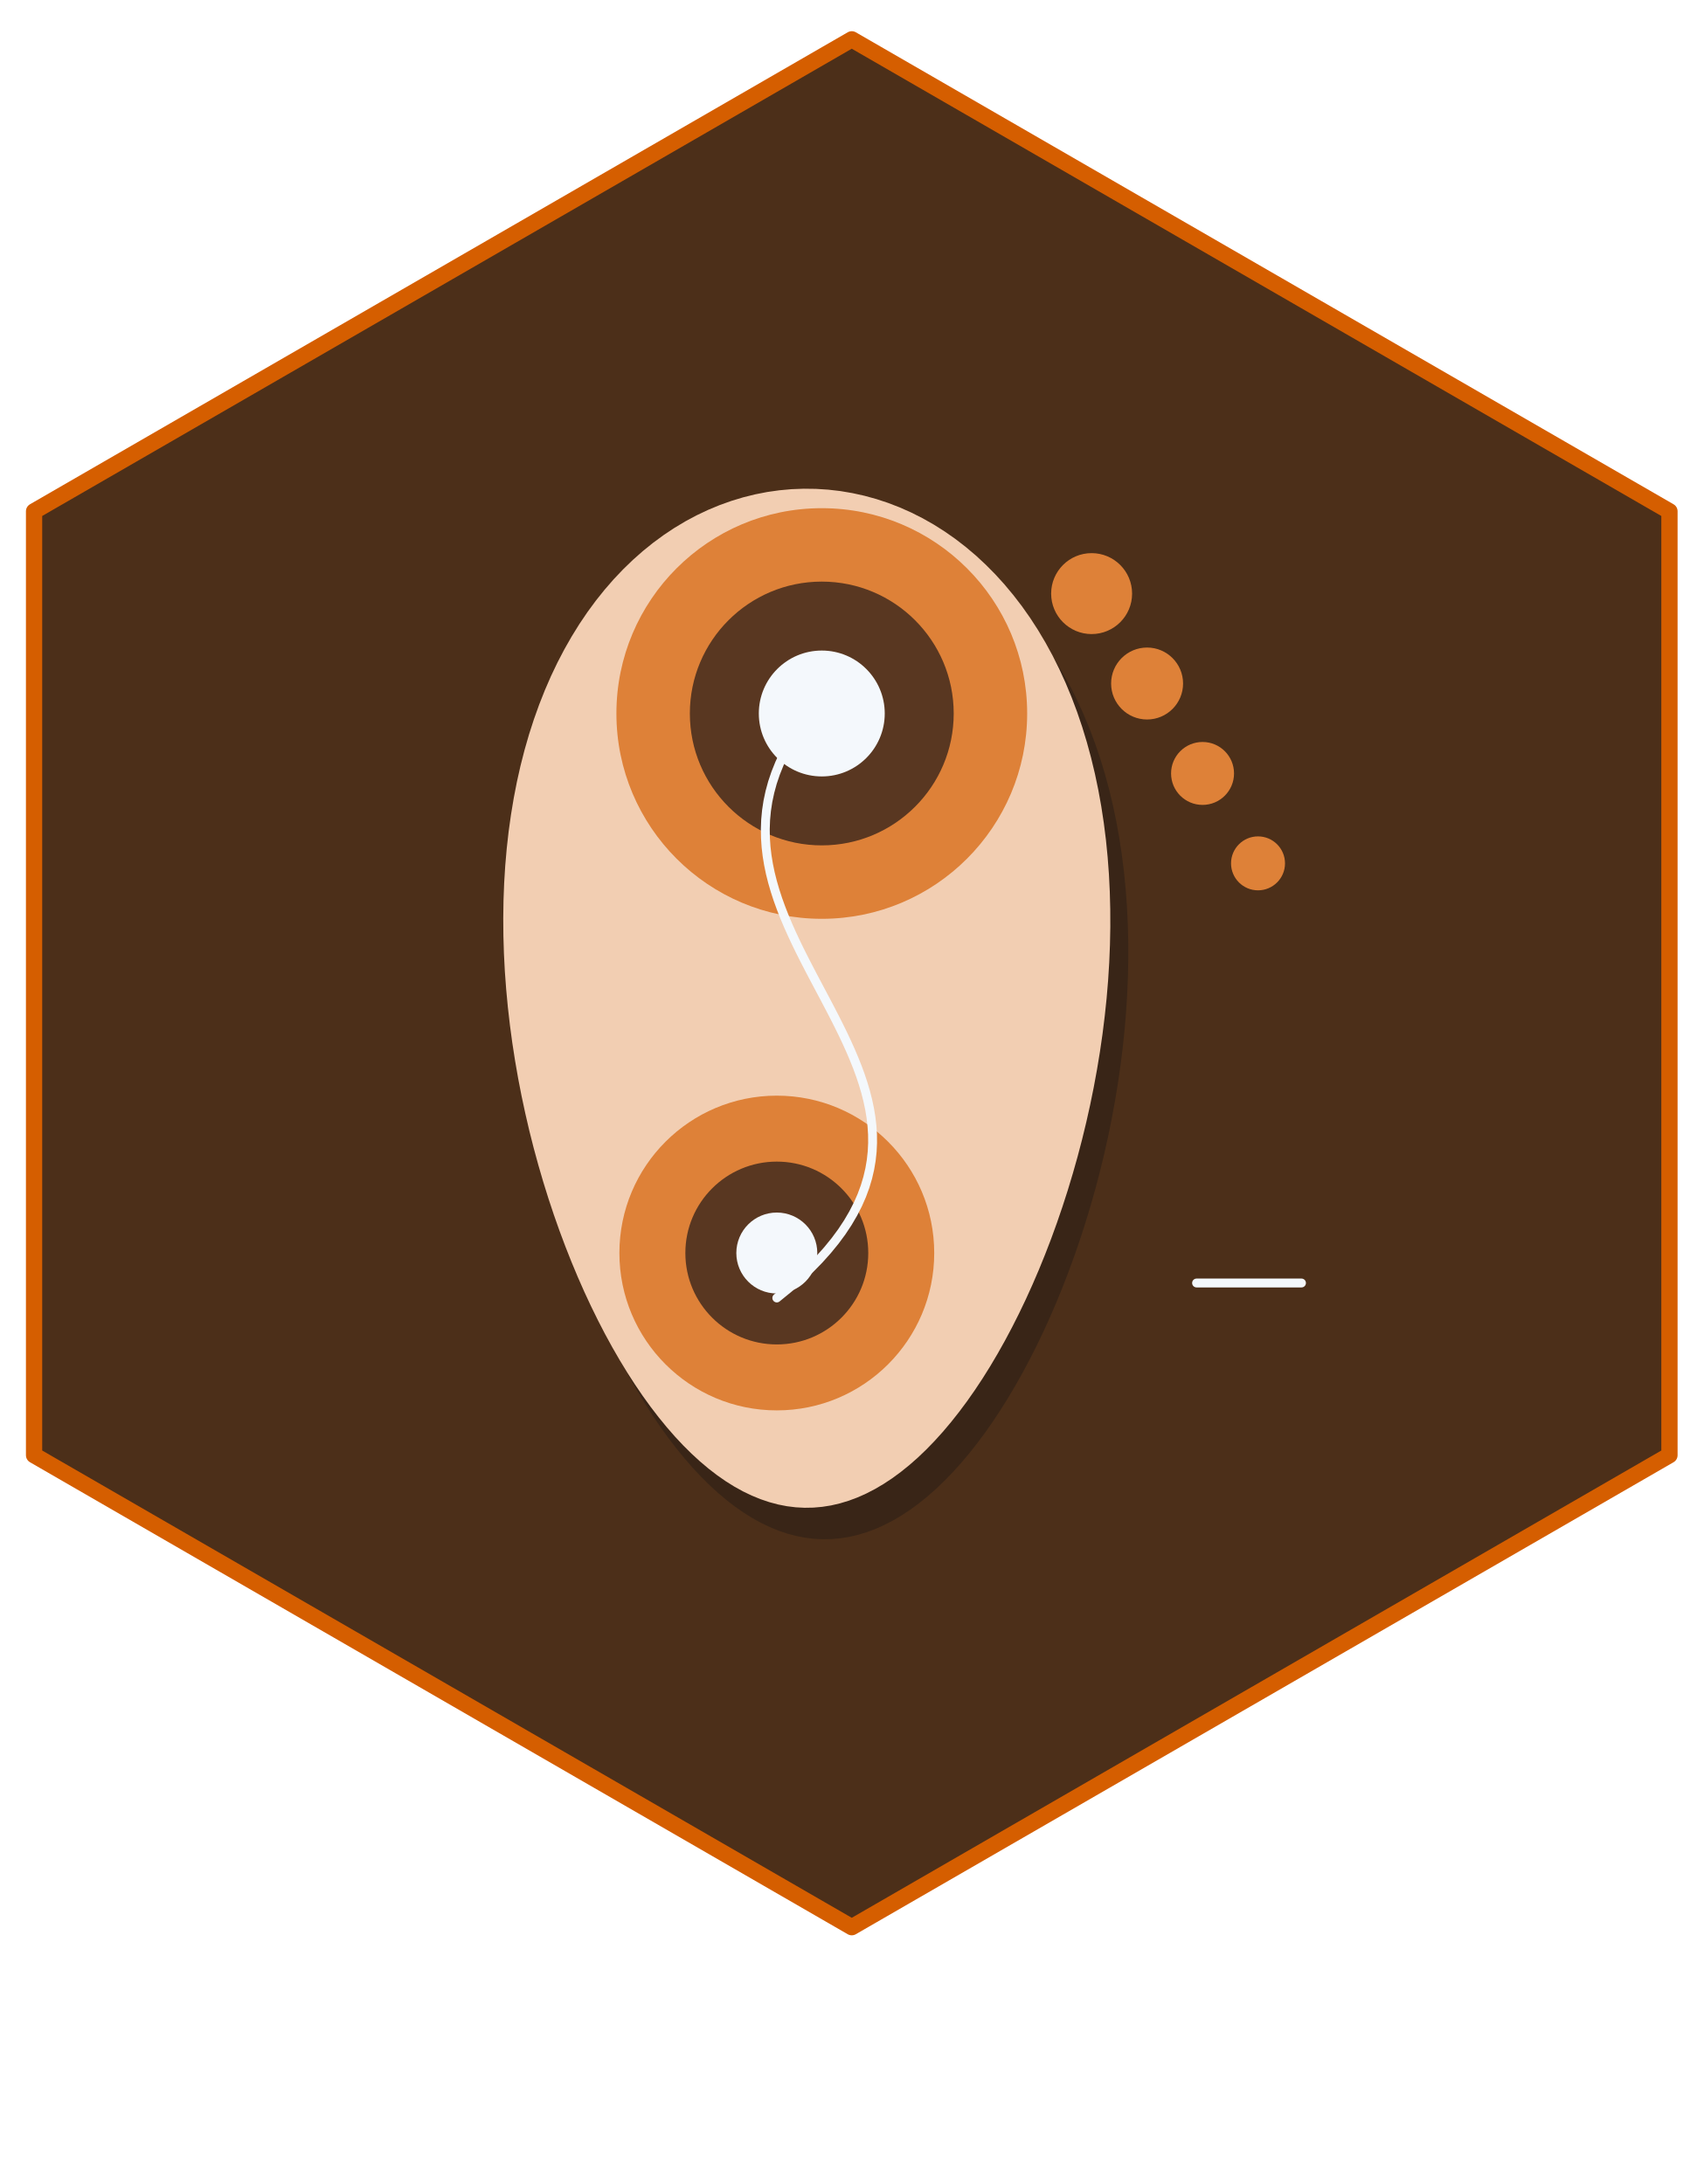
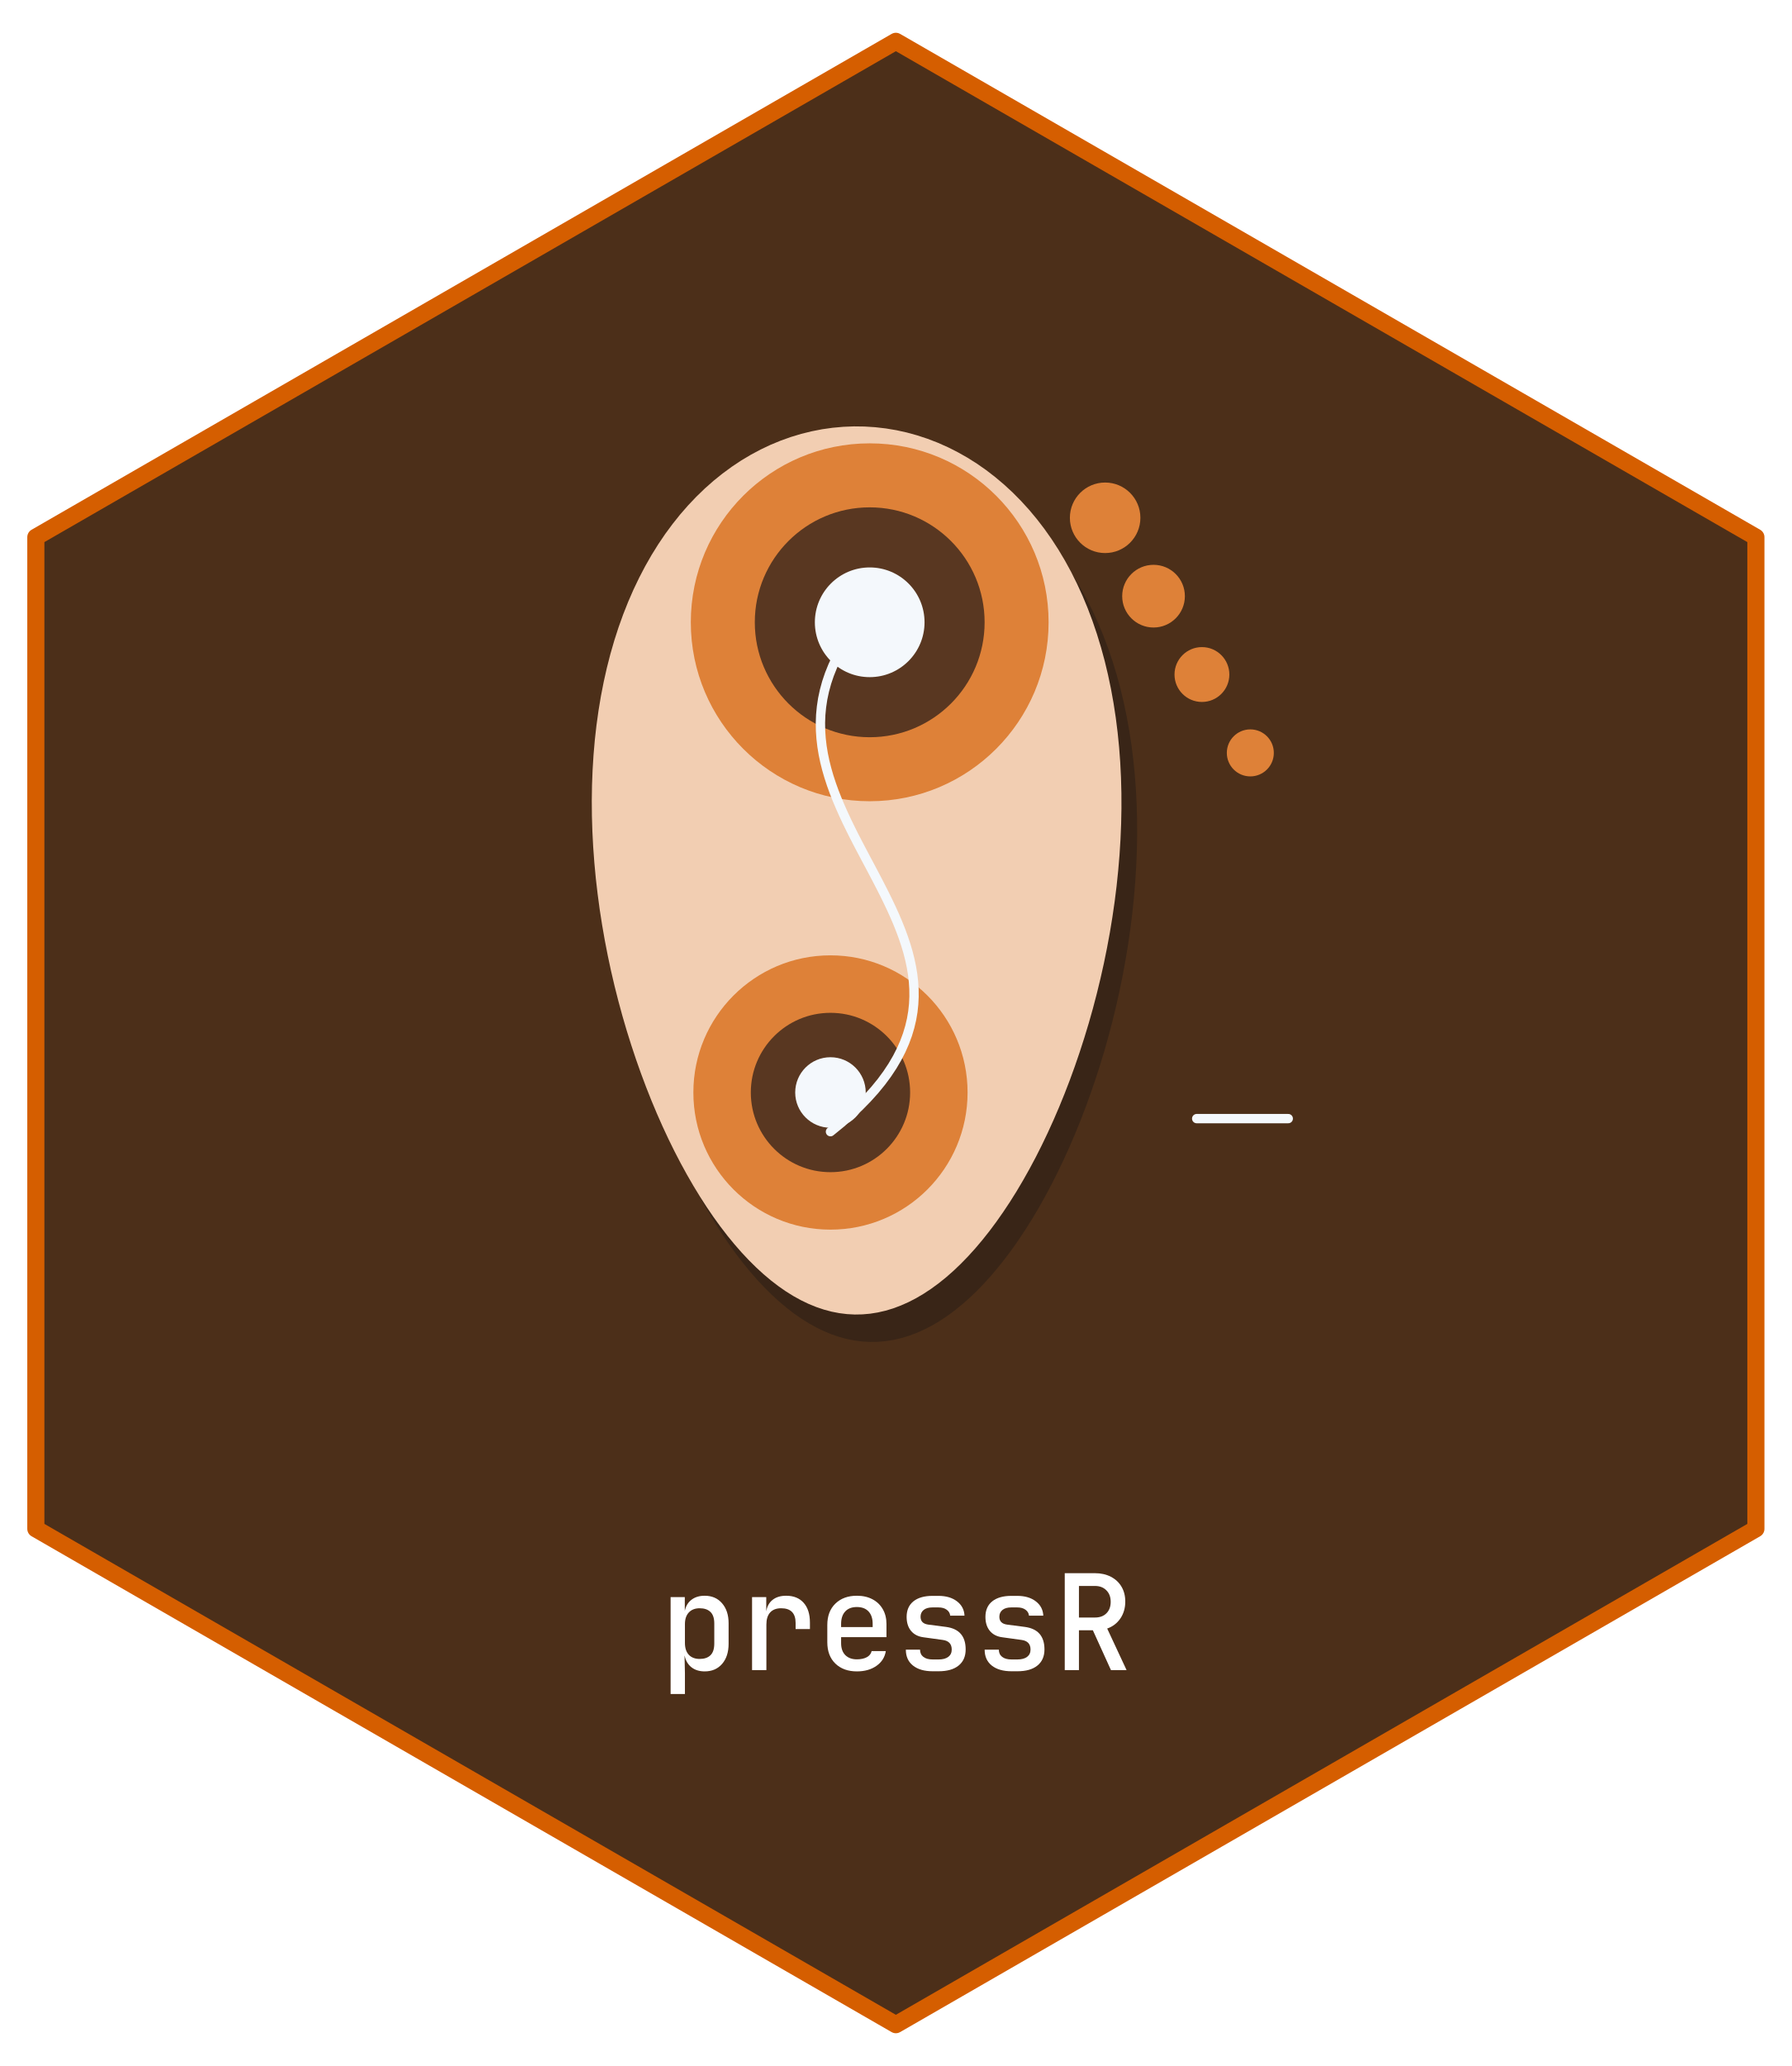
- <svg xmlns="http://www.w3.org/2000/svg" xmlns:xlink="http://www.w3.org/1999/xlink" width="432pt" height="554pt" viewBox="0 0 432 554">
+ <svg xmlns="http://www.w3.org/2000/svg" xmlns:xlink="http://www.w3.org/1999/xlink" width="432pt" height="498pt" viewBox="0 0 432 498">
  <defs>
    <g>
      <g id="glyph-0-0">
-         <path d="M 2.859 6.125 L 2.859 -18.703 L 6.5 -18.703 L 6.5 -15.156 C 6.75 -16.383 7.316 -17.336 8.203 -18.016 C 9.098 -18.703 10.227 -19.047 11.594 -19.047 C 13.445 -19.047 14.93 -18.406 16.047 -17.125 C 17.16 -15.844 17.719 -14.133 17.719 -12 L 17.719 -6.734 C 17.719 -4.578 17.16 -2.859 16.047 -1.578 C 14.93 -0.297 13.445 0.344 11.594 0.344 C 10.227 0.344 9.094 -0.008 8.188 -0.719 C 7.281 -1.438 6.703 -2.422 6.453 -3.672 L 6.422 -3.672 L 6.531 0.781 L 6.531 6.125 Z M 10.297 -2.859 C 11.473 -2.859 12.391 -3.164 13.047 -3.781 C 13.711 -4.406 14.047 -5.41 14.047 -6.797 L 14.047 -11.938 C 14.047 -13.289 13.711 -14.281 13.047 -14.906 C 12.391 -15.531 11.473 -15.844 10.297 -15.844 C 9.117 -15.844 8.195 -15.484 7.531 -14.766 C 6.863 -14.055 6.531 -13.055 6.531 -11.766 L 6.531 -6.969 C 6.531 -5.656 6.863 -4.641 7.531 -3.922 C 8.195 -3.211 9.117 -2.859 10.297 -2.859 Z M 10.297 -2.859 " />
+         <path d="M 2.688 5.766 L 2.688 -17.594 L 6.109 -17.594 L 6.109 -14.266 C 6.348 -15.422 6.883 -16.316 7.719 -16.953 C 8.562 -17.598 9.625 -17.922 10.906 -17.922 C 12.656 -17.922 14.051 -17.316 15.094 -16.109 C 16.145 -14.898 16.672 -13.297 16.672 -11.297 L 16.672 -6.344 C 16.672 -4.312 16.145 -2.691 15.094 -1.484 C 14.051 -0.285 12.656 0.312 10.906 0.312 C 9.625 0.312 8.555 -0.02 7.703 -0.688 C 6.859 -1.363 6.316 -2.285 6.078 -3.453 L 6.047 -3.453 L 6.141 0.734 L 6.141 5.766 Z M 9.703 -2.688 C 10.805 -2.688 11.664 -2.977 12.281 -3.562 C 12.906 -4.156 13.219 -5.102 13.219 -6.406 L 13.219 -11.234 C 13.219 -12.516 12.906 -13.445 12.281 -14.031 C 11.664 -14.613 10.805 -14.906 9.703 -14.906 C 8.586 -14.906 7.711 -14.566 7.078 -13.891 C 6.453 -13.223 6.141 -12.285 6.141 -11.078 L 6.141 -6.562 C 6.141 -5.32 6.453 -4.363 7.078 -3.688 C 7.711 -3.02 8.586 -2.688 9.703 -2.688 Z M 9.703 -2.688 " />
      </g>
      <g id="glyph-0-1">
-         <path d="M 3.531 0 L 3.531 -18.703 L 7.172 -18.703 L 7.172 -15.031 C 7.359 -16.27 7.891 -17.25 8.766 -17.969 C 9.648 -18.688 10.82 -19.047 12.281 -19.047 C 14.195 -19.047 15.688 -18.441 16.75 -17.234 C 17.82 -16.035 18.359 -14.348 18.359 -12.172 L 18.359 -10.5 L 14.688 -10.5 L 14.688 -12.062 C 14.688 -14.582 13.453 -15.844 10.984 -15.844 C 9.754 -15.844 8.816 -15.484 8.172 -14.766 C 7.523 -14.055 7.203 -13.02 7.203 -11.656 L 7.203 0 Z M 3.531 0 " />
+         <path d="M 3.328 0 L 3.328 -17.594 L 6.75 -17.594 L 6.75 -14.141 C 6.926 -15.316 7.426 -16.238 8.25 -16.906 C 9.082 -17.582 10.18 -17.922 11.547 -17.922 C 13.359 -17.922 14.766 -17.352 15.766 -16.219 C 16.773 -15.094 17.281 -13.504 17.281 -11.453 L 17.281 -9.891 L 13.828 -9.891 L 13.828 -11.359 C 13.828 -13.723 12.664 -14.906 10.344 -14.906 C 9.188 -14.906 8.301 -14.566 7.688 -13.891 C 7.082 -13.223 6.781 -12.25 6.781 -10.969 L 6.781 0 Z M 3.328 0 " />
      </g>
      <g id="glyph-0-2">
-         <path d="M 10.203 0.344 C 7.91 0.344 6.07 -0.32 4.688 -1.656 C 3.312 -3 2.625 -4.828 2.625 -7.141 L 2.625 -11.562 C 2.625 -13.875 3.312 -15.695 4.688 -17.031 C 6.07 -18.375 7.91 -19.047 10.203 -19.047 C 11.742 -19.047 13.078 -18.742 14.203 -18.141 C 15.336 -17.535 16.219 -16.688 16.844 -15.594 C 17.469 -14.508 17.781 -13.242 17.781 -11.797 L 17.781 -8.438 L 6.156 -8.438 L 6.156 -6.906 C 6.156 -5.594 6.516 -4.57 7.234 -3.844 C 7.961 -3.113 8.953 -2.75 10.203 -2.75 C 11.223 -2.75 12.07 -2.938 12.75 -3.312 C 13.426 -3.688 13.832 -4.203 13.969 -4.859 L 17.609 -4.859 C 17.359 -3.273 16.555 -2.008 15.203 -1.062 C 13.859 -0.125 12.191 0.344 10.203 0.344 Z M 6.156 -11.797 L 6.156 -11.016 L 14.25 -11.016 L 14.25 -11.828 C 14.25 -13.211 13.895 -14.281 13.188 -15.031 C 12.488 -15.781 11.492 -16.156 10.203 -16.156 C 8.91 -16.156 7.91 -15.773 7.203 -15.016 C 6.504 -14.254 6.156 -13.18 6.156 -11.797 Z M 6.156 -11.797 " />
+         <path d="M 9.594 0.312 C 7.445 0.312 5.723 -0.312 4.422 -1.562 C 3.117 -2.82 2.469 -4.539 2.469 -6.719 L 2.469 -10.875 C 2.469 -13.051 3.117 -14.77 4.422 -16.031 C 5.723 -17.289 7.445 -17.922 9.594 -17.922 C 11.051 -17.922 12.312 -17.633 13.375 -17.062 C 14.438 -16.5 15.258 -15.707 15.844 -14.688 C 16.438 -13.664 16.734 -12.473 16.734 -11.109 L 16.734 -7.938 L 5.797 -7.938 L 5.797 -6.5 C 5.797 -5.258 6.133 -4.297 6.812 -3.609 C 7.5 -2.93 8.426 -2.594 9.594 -2.594 C 10.562 -2.594 11.363 -2.766 12 -3.109 C 12.633 -3.461 13.02 -3.953 13.156 -4.578 L 16.578 -4.578 C 16.336 -3.086 15.582 -1.898 14.312 -1.016 C 13.051 -0.129 11.477 0.312 9.594 0.312 Z M 5.797 -11.109 L 5.797 -10.375 L 13.406 -10.375 L 13.406 -11.141 C 13.406 -12.441 13.07 -13.441 12.406 -14.141 C 11.75 -14.848 10.812 -15.203 9.594 -15.203 C 8.383 -15.203 7.445 -14.844 6.781 -14.125 C 6.125 -13.414 5.797 -12.41 5.797 -11.109 Z M 5.797 -11.109 " />
      </g>
      <g id="glyph-0-3">
-         <path d="M 9.453 0.312 C 7.297 0.312 5.602 -0.176 4.375 -1.156 C 3.156 -2.133 2.547 -3.492 2.547 -5.234 L 6.188 -5.234 C 6.188 -4.441 6.469 -3.82 7.031 -3.375 C 7.602 -2.938 8.41 -2.719 9.453 -2.719 L 10.953 -2.719 C 12.016 -2.719 12.836 -2.938 13.422 -3.375 C 14.016 -3.82 14.312 -4.453 14.312 -5.266 C 14.312 -6.691 13.551 -7.508 12.031 -7.719 L 7.109 -8.391 C 5.723 -8.578 4.648 -9.129 3.891 -10.047 C 3.129 -10.961 2.75 -12.16 2.75 -13.641 C 2.75 -15.336 3.328 -16.656 4.484 -17.594 C 5.641 -18.531 7.273 -19 9.391 -19 L 10.906 -19 C 12.863 -19 14.445 -18.535 15.656 -17.609 C 16.863 -16.68 17.504 -15.457 17.578 -13.938 L 13.906 -13.938 C 13.863 -14.551 13.57 -15.055 13.031 -15.453 C 12.5 -15.848 11.789 -16.047 10.906 -16.047 L 9.391 -16.047 C 8.41 -16.047 7.656 -15.828 7.125 -15.391 C 6.594 -14.961 6.328 -14.391 6.328 -13.672 C 6.328 -12.516 6.973 -11.844 8.266 -11.656 L 12.891 -11.047 C 16.223 -10.598 17.891 -8.68 17.891 -5.297 C 17.891 -3.516 17.285 -2.133 16.078 -1.156 C 14.879 -0.176 13.172 0.312 10.953 0.312 Z M 9.453 0.312 " />
+         <path d="M 8.891 0.281 C 6.867 0.281 5.281 -0.176 4.125 -1.094 C 2.977 -2.008 2.406 -3.285 2.406 -4.922 L 5.828 -4.922 C 5.828 -4.18 6.094 -3.602 6.625 -3.188 C 7.156 -2.77 7.91 -2.562 8.891 -2.562 L 10.297 -2.562 C 11.305 -2.562 12.086 -2.77 12.641 -3.188 C 13.191 -3.602 13.469 -4.191 13.469 -4.953 C 13.469 -6.297 12.754 -7.066 11.328 -7.266 L 6.688 -7.906 C 5.383 -8.07 4.375 -8.586 3.656 -9.453 C 2.945 -10.316 2.594 -11.441 2.594 -12.828 C 2.594 -14.43 3.133 -15.676 4.219 -16.562 C 5.312 -17.445 6.848 -17.891 8.828 -17.891 L 10.266 -17.891 C 12.109 -17.891 13.598 -17.453 14.734 -16.578 C 15.879 -15.703 16.484 -14.551 16.547 -13.125 L 13.094 -13.125 C 13.051 -13.695 12.773 -14.172 12.266 -14.547 C 11.766 -14.922 11.098 -15.109 10.266 -15.109 L 8.828 -15.109 C 7.91 -15.109 7.203 -14.906 6.703 -14.5 C 6.203 -14.094 5.953 -13.547 5.953 -12.859 C 5.953 -11.773 6.562 -11.145 7.781 -10.969 L 12.125 -10.406 C 15.258 -9.977 16.828 -8.172 16.828 -4.984 C 16.828 -3.305 16.258 -2.008 15.125 -1.094 C 14 -0.176 12.391 0.281 10.297 0.281 Z M 8.891 0.281 " />
      </g>
      <g id="glyph-0-4">
-         <path d="M 2.891 0 L 2.891 -24.812 L 10.641 -24.812 C 12.18 -24.812 13.535 -24.508 14.703 -23.906 C 15.867 -23.312 16.773 -22.469 17.422 -21.375 C 18.066 -20.289 18.391 -19.016 18.391 -17.547 C 18.391 -15.891 17.969 -14.445 17.125 -13.219 C 16.289 -12 15.172 -11.141 13.766 -10.641 L 18.734 0 L 14.719 0 L 10.094 -10.203 L 6.531 -10.203 L 6.531 0 Z M 6.531 -13.469 L 10.641 -13.469 C 11.867 -13.469 12.844 -13.828 13.562 -14.547 C 14.289 -15.273 14.656 -16.25 14.656 -17.469 C 14.656 -18.719 14.285 -19.711 13.547 -20.453 C 12.805 -21.191 11.836 -21.562 10.641 -21.562 L 6.531 -21.562 Z M 6.531 -13.469 " />
+         <path d="M 2.719 0 L 2.719 -23.359 L 10.016 -23.359 C 11.461 -23.359 12.734 -23.07 13.828 -22.5 C 14.93 -21.938 15.785 -21.145 16.391 -20.125 C 17.004 -19.102 17.312 -17.898 17.312 -16.516 C 17.312 -14.953 16.914 -13.594 16.125 -12.438 C 15.332 -11.289 14.273 -10.484 12.953 -10.016 L 17.625 0 L 13.859 0 L 9.5 -9.594 L 6.141 -9.594 L 6.141 0 Z M 6.141 -12.672 L 10.016 -12.672 C 11.172 -12.672 12.086 -13.008 12.766 -13.688 C 13.453 -14.375 13.797 -15.297 13.797 -16.453 C 13.797 -17.617 13.445 -18.547 12.75 -19.234 C 12.062 -19.93 11.148 -20.281 10.016 -20.281 L 6.141 -20.281 Z M 6.141 -12.672 " />
      </g>
    </g>
  </defs>
-   <path fill-rule="nonzero" fill="rgb(29.804%, 18.431%, 9.804%)" fill-opacity="1" stroke-width="4.125" stroke-linecap="round" stroke-linejoin="round" stroke="rgb(83.529%, 36.863%, 0%)" stroke-opacity="1" stroke-miterlimit="10" d="M 216 9.977 L 423.359 129.695 L 423.359 369.133 L 216 488.855 L 8.641 369.133 L 8.641 129.695 Z M 216 9.977 " />
-   <path fill-rule="nonzero" fill="rgb(1.176%, 3.922%, 7.059%)" fill-opacity="0.251" d="M 285.188 261.199 L 285.57 256.664 L 285.852 252.133 L 286.039 247.613 L 286.125 243.113 L 286.113 238.633 L 285.996 234.18 L 285.777 229.758 L 285.449 225.379 L 285.02 221.043 L 284.48 216.758 L 283.836 212.523 L 283.082 208.352 L 282.223 204.246 L 281.254 200.207 L 280.176 196.246 L 278.992 192.363 L 277.703 188.566 L 276.309 184.859 L 274.809 181.246 L 273.207 177.73 L 271.504 174.32 L 269.703 171.016 L 267.805 167.82 L 265.809 164.742 L 263.723 161.781 L 261.551 158.945 L 259.289 156.234 L 256.941 153.652 L 254.52 151.199 L 252.02 148.887 L 249.445 146.711 L 246.805 144.676 L 244.102 142.785 L 241.34 141.039 L 238.52 139.441 L 235.648 137.996 L 232.734 136.699 L 229.781 135.559 L 226.789 134.57 L 223.766 133.738 L 220.719 133.062 L 217.652 132.547 L 214.57 132.191 L 211.48 131.992 L 208.383 131.949 L 205.289 132.07 L 202.203 132.348 L 199.125 132.785 L 196.07 133.383 L 193.035 134.133 L 190.027 135.043 L 187.051 136.109 L 184.117 137.328 L 181.223 138.699 L 178.379 140.223 L 175.586 141.895 L 172.852 143.711 L 170.18 145.676 L 167.574 147.781 L 165.035 150.027 L 162.574 152.41 L 160.188 154.926 L 157.887 157.574 L 155.668 160.348 L 153.535 163.246 L 151.496 166.266 L 149.547 169.402 L 147.699 172.652 L 145.945 176.012 L 144.293 179.477 L 142.742 183.043 L 141.293 186.703 L 139.953 190.453 L 138.715 194.293 L 137.586 198.219 L 136.562 202.219 L 135.648 206.289 L 134.84 210.43 L 134.141 214.633 L 133.551 218.895 L 133.066 223.207 L 132.688 227.562 L 132.414 231.965 L 132.246 236.402 L 132.184 240.867 L 132.219 245.359 L 132.355 249.871 L 132.59 254.398 L 132.922 258.934 L 133.352 263.469 L 133.871 268.004 L 134.48 272.527 L 135.18 277.039 L 135.961 281.531 L 136.828 286 L 137.777 290.438 L 138.801 294.836 L 139.902 299.195 L 141.074 303.508 L 142.32 307.77 L 143.629 311.969 L 145.004 316.109 L 146.441 320.184 L 147.938 324.184 L 149.492 328.105 L 151.098 331.945 L 152.754 335.699 L 154.461 339.359 L 156.211 342.926 L 158.004 346.387 L 159.84 349.746 L 161.715 352.996 L 163.621 356.133 L 165.566 359.152 L 167.539 362.055 L 169.543 364.828 L 171.574 367.477 L 173.633 369.992 L 175.711 372.375 L 177.812 374.621 L 179.934 376.727 L 182.07 378.688 L 184.227 380.508 L 186.398 382.18 L 188.578 383.699 L 190.773 385.074 L 192.98 386.293 L 195.195 387.355 L 197.418 388.266 L 199.645 389.02 L 201.879 389.613 L 204.117 390.051 L 206.355 390.332 L 208.598 390.449 L 210.84 390.41 L 213.078 390.211 L 215.316 389.852 L 217.555 389.336 L 219.785 388.664 L 222.012 387.832 L 224.227 386.844 L 226.438 385.703 L 228.637 384.406 L 230.828 382.957 L 233.004 381.359 L 235.168 379.617 L 237.312 377.727 L 239.445 375.691 L 241.555 373.516 L 243.645 371.199 L 245.715 368.75 L 247.758 366.168 L 249.777 363.457 L 251.766 360.617 L 253.723 357.66 L 255.652 354.578 L 257.543 351.387 L 259.398 348.082 L 261.211 344.668 L 262.984 341.152 L 264.715 337.539 L 266.395 333.832 L 268.027 330.035 L 269.605 326.156 L 271.129 322.191 L 272.598 318.156 L 274.004 314.051 L 275.348 309.875 L 276.625 305.645 L 277.836 301.359 L 278.973 297.02 L 280.035 292.641 L 281.023 288.223 L 281.93 283.77 L 282.754 279.289 L 283.496 274.785 L 284.152 270.266 L 284.715 265.738 Z M 285.188 261.199 " />
-   <path fill-rule="nonzero" fill="rgb(94.902%, 80.784%, 69.804%)" fill-opacity="1" d="M 280.629 253.219 L 281.008 248.68 L 281.293 244.148 L 281.477 239.633 L 281.566 235.129 L 281.551 230.648 L 281.434 226.195 L 281.215 221.777 L 280.887 217.395 L 280.457 213.059 L 279.918 208.773 L 279.273 204.539 L 278.52 200.367 L 277.66 196.262 L 276.691 192.223 L 275.613 188.262 L 274.43 184.379 L 273.141 180.582 L 271.746 176.875 L 270.246 173.262 L 268.645 169.75 L 266.945 166.336 L 265.141 163.031 L 263.242 159.836 L 261.25 156.758 L 259.164 153.797 L 256.988 150.961 L 254.727 148.25 L 252.383 145.668 L 249.957 143.219 L 247.457 140.902 L 244.883 138.727 L 242.246 136.691 L 239.539 134.801 L 236.777 133.055 L 233.957 131.457 L 231.09 130.012 L 228.172 128.715 L 225.219 127.574 L 222.227 126.586 L 219.203 125.754 L 216.156 125.082 L 213.09 124.562 L 210.008 124.207 L 206.918 124.008 L 203.82 123.969 L 200.727 124.086 L 197.641 124.367 L 194.566 124.801 L 191.508 125.398 L 188.473 126.152 L 185.465 127.062 L 182.492 128.125 L 179.555 129.344 L 176.66 130.715 L 173.816 132.238 L 171.023 133.91 L 168.289 135.73 L 165.617 137.691 L 163.012 139.797 L 160.473 142.043 L 158.012 144.426 L 155.625 146.941 L 153.324 149.59 L 151.105 152.363 L 148.973 155.262 L 146.934 158.285 L 144.988 161.422 L 143.137 164.672 L 141.383 168.027 L 139.73 171.492 L 138.18 175.059 L 136.734 178.719 L 135.391 182.473 L 134.152 186.312 L 133.023 190.234 L 132 194.234 L 131.086 198.305 L 130.281 202.445 L 129.582 206.648 L 128.988 210.91 L 128.504 215.223 L 128.125 219.582 L 127.852 223.98 L 127.684 228.418 L 127.621 232.887 L 127.656 237.379 L 127.793 241.891 L 128.027 246.414 L 128.363 250.949 L 128.789 255.484 L 129.309 260.02 L 129.918 264.547 L 130.617 269.055 L 131.398 273.547 L 132.266 278.016 L 133.215 282.453 L 134.238 286.852 L 135.34 291.211 L 136.516 295.523 L 137.758 299.785 L 139.07 303.988 L 140.445 308.129 L 141.883 312.199 L 143.379 316.199 L 144.93 320.121 L 146.535 323.961 L 148.191 327.715 L 149.898 331.375 L 151.648 334.941 L 153.441 338.406 L 155.277 341.766 L 157.152 345.016 L 159.059 348.152 L 161.004 351.172 L 162.977 354.07 L 164.98 356.844 L 167.012 359.492 L 169.07 362.008 L 171.148 364.391 L 173.25 366.637 L 175.371 368.742 L 177.508 370.703 L 179.664 372.523 L 181.836 374.195 L 184.02 375.719 L 186.211 377.09 L 188.418 378.309 L 190.633 379.375 L 192.855 380.281 L 195.082 381.035 L 197.316 381.633 L 199.555 382.07 L 201.793 382.348 L 204.035 382.465 L 206.277 382.426 L 208.516 382.227 L 210.758 381.871 L 212.992 381.352 L 215.223 380.68 L 217.449 379.848 L 219.668 378.859 L 221.875 377.719 L 224.078 376.422 L 226.266 374.977 L 228.441 373.379 L 230.605 371.633 L 232.754 369.742 L 234.883 367.707 L 236.992 365.531 L 239.086 363.215 L 241.152 360.766 L 243.195 358.184 L 245.215 355.473 L 247.203 352.637 L 249.164 349.676 L 251.09 346.598 L 252.98 343.402 L 254.836 340.098 L 256.648 336.688 L 258.422 333.172 L 260.152 329.559 L 261.832 325.852 L 263.465 322.055 L 265.043 318.172 L 266.57 314.211 L 268.035 310.172 L 269.441 306.066 L 270.785 301.895 L 272.062 297.66 L 273.273 293.375 L 274.41 289.039 L 275.473 284.656 L 276.461 280.238 L 277.367 275.785 L 278.191 271.305 L 278.934 266.805 L 279.59 262.285 L 280.152 257.754 Z M 280.629 253.219 " />
-   <path fill-rule="nonzero" fill="rgb(87.059%, 50.588%, 21.961%)" fill-opacity="1" d="M 236.91 317.844 C 236.91 339.891 219.039 357.762 196.992 357.762 C 174.945 357.762 157.074 339.891 157.074 317.844 C 157.074 295.797 174.945 277.926 196.992 277.926 C 219.039 277.926 236.91 295.797 236.91 317.844 " />
-   <path fill-rule="nonzero" fill="rgb(34.902%, 21.569%, 12.941%)" fill-opacity="1" d="M 220.184 317.844 C 220.184 330.652 209.801 341.035 196.992 341.035 C 184.184 341.035 173.801 330.652 173.801 317.844 C 173.801 305.035 184.184 294.656 196.992 294.656 C 209.801 294.656 220.184 305.035 220.184 317.844 " />
-   <path fill-rule="nonzero" fill="rgb(95.686%, 97.255%, 98.824%)" fill-opacity="1" d="M 207.258 317.844 C 207.258 323.512 202.66 328.109 196.992 328.109 C 191.324 328.109 186.727 323.512 186.727 317.844 C 186.727 312.176 191.324 307.578 196.992 307.578 C 202.66 307.578 207.258 312.176 207.258 317.844 " />
-   <path fill-rule="nonzero" fill="rgb(87.059%, 50.588%, 21.961%)" fill-opacity="1" d="M 260.48 180.988 C 260.48 209.75 237.16 233.07 208.398 233.07 C 179.633 233.07 156.316 209.75 156.316 180.988 C 156.316 152.223 179.633 128.906 208.398 128.906 C 237.16 128.906 260.48 152.223 260.48 180.988 " />
-   <path fill-rule="nonzero" fill="rgb(34.902%, 21.569%, 12.941%)" fill-opacity="1" d="M 241.852 180.988 C 241.852 199.461 226.871 214.441 208.398 214.441 C 189.922 214.441 174.941 199.461 174.941 180.988 C 174.941 162.512 189.922 147.531 208.398 147.531 C 226.871 147.531 241.852 162.512 241.852 180.988 " />
-   <path fill-rule="nonzero" fill="rgb(95.686%, 97.255%, 98.824%)" fill-opacity="1" d="M 224.363 180.988 C 224.363 189.805 217.215 196.953 208.398 196.953 C 199.578 196.953 192.43 189.805 192.43 180.988 C 192.43 172.168 199.578 165.02 208.398 165.02 C 217.215 165.02 224.363 172.168 224.363 180.988 " />
-   <path fill="none" stroke-width="2.25" stroke-linecap="round" stroke-linejoin="round" stroke="rgb(95.686%, 97.255%, 98.824%)" stroke-opacity="1" stroke-miterlimit="10" d="M 196.992 329.25 L 200.016 326.781 L 202.805 324.336 L 205.367 321.914 L 207.711 319.516 L 209.84 317.137 L 211.766 314.777 L 213.492 312.438 L 215.023 310.117 L 216.371 307.812 L 217.543 305.527 L 218.539 303.258 L 219.371 301.004 L 220.043 298.762 L 220.562 296.535 L 220.938 294.324 L 221.176 292.125 L 221.281 289.938 L 221.262 287.758 L 221.121 285.594 L 220.871 283.434 L 220.516 281.285 L 220.062 279.145 L 219.52 277.012 L 218.891 274.887 L 218.184 272.762 L 217.406 270.645 L 216.562 268.535 L 215.664 266.426 L 214.711 264.316 L 213.719 262.211 L 212.684 260.109 L 211.621 258.004 L 210.535 255.902 L 209.43 253.797 L 207.195 249.578 L 206.078 247.465 L 204.973 245.344 L 203.883 243.223 L 202.812 241.094 L 201.777 238.957 L 200.777 236.816 L 199.82 234.664 L 198.91 232.504 L 198.062 230.336 L 197.273 228.156 L 196.559 225.965 L 195.918 223.762 L 195.359 221.543 L 194.895 219.316 L 194.527 217.07 L 194.262 214.812 L 194.109 212.539 L 194.074 210.246 L 194.16 207.941 L 194.379 205.613 L 194.734 203.27 L 195.238 200.902 L 195.887 198.52 L 196.699 196.113 L 197.672 193.684 L 198.816 191.234 L 200.141 188.762 L 201.648 186.262 L 203.348 183.738 L 205.246 181.191 L 207.352 178.617 L 209.664 176.012 L 212.199 173.383 " />
-   <path fill-rule="nonzero" fill="rgb(87.059%, 50.588%, 21.961%)" fill-opacity="1" d="M 287.09 150.574 C 287.09 156.242 282.496 160.84 276.824 160.84 C 271.156 160.84 266.562 156.242 266.562 150.574 C 266.562 144.906 271.156 140.309 276.824 140.309 C 282.496 140.309 287.09 144.906 287.09 150.574 " />
-   <path fill-rule="nonzero" fill="rgb(87.059%, 50.588%, 21.961%)" fill-opacity="1" d="M 300.016 173.383 C 300.016 178.422 295.93 182.508 290.891 182.508 C 285.852 182.508 281.77 178.422 281.77 173.383 C 281.77 168.344 285.852 164.258 290.891 164.258 C 295.93 164.258 300.016 168.344 300.016 173.383 " />
-   <path fill-rule="nonzero" fill="rgb(87.059%, 50.588%, 21.961%)" fill-opacity="1" d="M 312.941 196.191 C 312.941 200.602 309.367 204.176 304.957 204.176 C 300.547 204.176 296.973 200.602 296.973 196.191 C 296.973 191.785 300.547 188.211 304.957 188.211 C 309.367 188.211 312.941 191.785 312.941 196.191 " />
-   <path fill-rule="nonzero" fill="rgb(87.059%, 50.588%, 21.961%)" fill-opacity="1" d="M 325.867 219.004 C 325.867 222.781 322.801 225.844 319.023 225.844 C 315.246 225.844 312.18 222.781 312.18 219.004 C 312.18 215.223 315.246 212.16 319.023 212.16 C 322.801 212.16 325.867 215.223 325.867 219.004 " />
-   <path fill="none" stroke-width="2.25" stroke-linecap="round" stroke-linejoin="round" stroke="rgb(95.686%, 97.255%, 98.824%)" stroke-opacity="1" stroke-miterlimit="10" d="M 303.438 325.449 L 330.047 325.449 " />
+   <path fill-rule="nonzero" fill="rgb(29.804%, 18.431%, 9.804%)" fill-opacity="1" stroke-width="4.125" stroke-linecap="round" stroke-linejoin="round" stroke="rgb(83.529%, 36.863%, 0%)" stroke-opacity="1" stroke-miterlimit="10" d="M 216 9.961 L 423.359 129.48 L 423.359 368.52 L 216 488.039 L 8.641 368.52 L 8.641 129.48 Z M 216 9.961 " />
+   <path fill-rule="nonzero" fill="rgb(1.176%, 3.922%, 7.059%)" fill-opacity="0.251" d="M 273.395 216.43 L 273.711 212.672 L 273.945 208.922 L 274.102 205.18 L 274.172 201.449 L 274.16 197.738 L 274.066 194.051 L 273.883 190.391 L 273.613 186.766 L 273.254 183.172 L 272.809 179.621 L 272.273 176.117 L 271.648 172.664 L 270.934 169.262 L 270.129 165.918 L 269.238 162.637 L 268.258 159.422 L 267.188 156.277 L 266.027 153.207 L 264.785 150.215 L 263.457 147.305 L 262.043 144.477 L 260.551 141.742 L 258.973 139.098 L 257.32 136.547 L 255.59 134.094 L 253.785 131.746 L 251.91 129.5 L 249.965 127.359 L 247.953 125.332 L 245.879 123.414 L 243.746 121.613 L 241.555 119.93 L 239.312 118.363 L 237.02 116.918 L 234.68 115.594 L 232.301 114.395 L 229.883 113.324 L 227.43 112.375 L 224.949 111.559 L 222.441 110.871 L 219.914 110.312 L 217.371 109.883 L 214.812 109.59 L 212.25 109.422 L 209.68 109.391 L 207.113 109.488 L 204.555 109.719 L 202.004 110.082 L 199.465 110.574 L 196.949 111.199 L 194.453 111.953 L 191.988 112.832 L 189.551 113.844 L 187.152 114.98 L 184.793 116.238 L 182.477 117.625 L 180.207 119.129 L 177.988 120.758 L 175.828 122.5 L 173.723 124.359 L 171.68 126.332 L 169.703 128.418 L 167.789 130.609 L 165.949 132.906 L 164.184 135.309 L 162.492 137.809 L 160.875 140.406 L 159.34 143.098 L 157.887 145.879 L 156.516 148.75 L 155.23 151.703 L 154.027 154.734 L 152.914 157.84 L 151.891 161.02 L 150.953 164.27 L 150.105 167.582 L 149.344 170.953 L 148.676 174.383 L 148.094 177.863 L 147.605 181.391 L 147.203 184.965 L 146.891 188.574 L 146.664 192.219 L 146.523 195.891 L 146.469 199.59 L 146.5 203.312 L 146.613 207.047 L 146.809 210.797 L 147.086 214.551 L 147.438 218.309 L 147.871 222.062 L 148.375 225.812 L 148.953 229.547 L 149.605 233.27 L 150.324 236.969 L 151.109 240.641 L 151.961 244.285 L 152.875 247.895 L 153.848 251.469 L 154.879 254.996 L 155.965 258.477 L 157.105 261.906 L 158.301 265.277 L 159.539 268.59 L 160.828 271.84 L 162.16 275.02 L 163.535 278.125 L 164.949 281.16 L 166.402 284.109 L 167.891 286.98 L 169.414 289.762 L 170.965 292.453 L 172.551 295.051 L 174.164 297.551 L 175.801 299.953 L 177.461 302.25 L 179.148 304.441 L 180.852 306.527 L 182.578 308.5 L 184.32 310.359 L 186.082 312.102 L 187.855 313.73 L 189.645 315.234 L 191.441 316.621 L 193.254 317.879 L 195.074 319.016 L 196.902 320.027 L 198.742 320.906 L 200.582 321.66 L 202.434 322.285 L 204.285 322.777 L 206.141 323.141 L 208 323.371 L 209.859 323.469 L 211.719 323.438 L 213.578 323.273 L 215.434 322.977 L 217.289 322.547 L 219.141 321.988 L 220.984 321.301 L 222.824 320.484 L 224.66 319.539 L 226.484 318.465 L 228.301 317.266 L 230.105 315.941 L 231.898 314.496 L 233.68 312.93 L 235.449 311.246 L 237.199 309.445 L 238.934 307.527 L 240.648 305.5 L 242.344 303.359 L 244.02 301.113 L 245.668 298.766 L 247.293 296.312 L 248.891 293.762 L 250.461 291.117 L 252 288.383 L 253.504 285.555 L 254.977 282.645 L 256.41 279.652 L 257.805 276.582 L 259.16 273.438 L 260.469 270.223 L 261.734 266.941 L 262.949 263.598 L 264.117 260.195 L 265.23 256.742 L 266.293 253.238 L 267.293 249.688 L 268.238 246.094 L 269.121 242.469 L 269.938 238.809 L 270.691 235.121 L 271.375 231.41 L 271.992 227.68 L 272.535 223.938 L 273.004 220.188 Z M 273.395 216.43 " />
+   <path fill-rule="nonzero" fill="rgb(94.902%, 80.784%, 69.804%)" fill-opacity="1" d="M 269.609 209.816 L 269.926 206.062 L 270.16 202.309 L 270.316 198.566 L 270.391 194.84 L 270.379 191.129 L 270.281 187.441 L 270.098 183.781 L 269.828 180.152 L 269.469 176.562 L 269.023 173.012 L 268.488 169.508 L 267.863 166.051 L 267.148 162.648 L 266.348 159.305 L 265.453 156.027 L 264.473 152.812 L 263.402 149.668 L 262.246 146.598 L 261 143.602 L 259.672 140.691 L 258.262 137.867 L 256.766 135.129 L 255.191 132.484 L 253.535 129.934 L 251.805 127.484 L 250 125.133 L 248.125 122.887 L 246.18 120.75 L 244.168 118.719 L 242.094 116.805 L 239.961 115.004 L 237.77 113.316 L 235.527 111.75 L 233.234 110.305 L 230.895 108.984 L 228.516 107.785 L 226.098 106.711 L 223.645 105.766 L 221.164 104.949 L 218.66 104.258 L 216.129 103.699 L 213.586 103.273 L 211.031 102.977 L 208.465 102.812 L 205.898 102.777 L 203.332 102.879 L 200.77 103.109 L 198.219 103.469 L 195.68 103.965 L 193.164 104.586 L 190.668 105.34 L 188.203 106.223 L 185.766 107.23 L 183.367 108.367 L 181.008 109.629 L 178.691 111.012 L 176.422 112.52 L 174.207 114.145 L 172.043 115.891 L 169.938 117.75 L 167.895 119.723 L 165.918 121.805 L 164.008 123.996 L 162.168 126.297 L 160.398 128.695 L 158.707 131.199 L 157.09 133.797 L 155.555 136.488 L 154.102 139.27 L 152.73 142.137 L 151.445 145.09 L 150.246 148.121 L 149.129 151.23 L 148.105 154.41 L 147.168 157.656 L 146.32 160.969 L 145.562 164.344 L 144.891 167.773 L 144.312 171.254 L 143.82 174.781 L 143.418 178.352 L 143.105 181.961 L 142.879 185.605 L 142.738 189.281 L 142.684 192.98 L 142.715 196.699 L 142.828 200.438 L 143.023 204.184 L 143.301 207.941 L 143.652 211.695 L 144.086 215.453 L 144.59 219.199 L 145.172 222.938 L 145.82 226.656 L 146.539 230.355 L 147.324 234.031 L 148.176 237.676 L 149.09 241.285 L 150.062 244.855 L 151.094 248.383 L 152.184 251.863 L 153.324 255.293 L 154.516 258.668 L 155.758 261.98 L 157.043 265.227 L 158.375 268.406 L 159.75 271.516 L 161.164 274.547 L 162.617 277.5 L 164.105 280.367 L 165.629 283.148 L 167.184 285.84 L 168.766 288.438 L 170.379 290.941 L 172.016 293.34 L 173.68 295.641 L 175.363 297.832 L 177.07 299.914 L 178.793 301.887 L 180.535 303.746 L 182.297 305.492 L 184.07 307.117 L 185.859 308.625 L 187.66 310.008 L 189.469 311.27 L 191.289 312.406 L 193.121 313.414 L 194.957 314.297 L 196.801 315.051 L 198.648 315.672 L 200.5 316.168 L 202.355 316.527 L 204.215 316.758 L 206.074 316.859 L 207.934 316.824 L 209.793 316.66 L 211.648 316.363 L 213.504 315.938 L 215.355 315.379 L 217.199 314.688 L 219.043 313.871 L 220.875 312.926 L 222.699 311.852 L 224.516 310.652 L 226.32 309.332 L 228.117 307.887 L 229.898 306.32 L 231.664 304.633 L 233.414 302.832 L 235.148 300.918 L 236.863 298.887 L 238.562 296.75 L 240.234 294.504 L 241.883 292.152 L 243.512 289.703 L 245.109 287.152 L 246.676 284.508 L 248.215 281.77 L 249.723 278.945 L 251.191 276.035 L 252.625 273.039 L 254.02 269.969 L 255.375 266.824 L 256.684 263.609 L 257.949 260.332 L 259.164 256.988 L 260.332 253.586 L 261.445 250.129 L 262.508 246.625 L 263.512 243.074 L 264.453 239.484 L 265.336 235.855 L 266.156 232.195 L 266.906 228.508 L 267.594 224.797 L 268.207 221.07 L 268.75 217.328 L 269.219 213.574 Z M 269.609 209.816 " />
+   <path fill-rule="nonzero" fill="rgb(87.059%, 50.588%, 21.961%)" fill-opacity="1" d="M 233.289 263.34 C 233.289 281.598 218.488 296.398 200.23 296.398 C 181.977 296.398 167.176 281.598 167.176 263.34 C 167.176 245.082 181.977 230.281 200.23 230.281 C 218.488 230.281 233.289 245.082 233.289 263.34 " />
+   <path fill-rule="nonzero" fill="rgb(34.902%, 21.569%, 12.941%)" fill-opacity="1" d="M 219.438 263.34 C 219.438 273.945 210.84 282.547 200.23 282.547 C 189.625 282.547 181.027 273.945 181.027 263.34 C 181.027 252.734 189.625 244.137 200.23 244.137 C 210.84 244.137 219.438 252.734 219.438 263.34 " />
+   <path fill-rule="nonzero" fill="rgb(95.686%, 97.255%, 98.824%)" fill-opacity="1" d="M 208.734 263.34 C 208.734 268.035 204.926 271.84 200.23 271.84 C 195.539 271.84 191.73 268.035 191.73 263.34 C 191.73 258.645 195.539 254.84 200.23 254.84 C 204.926 254.84 208.734 258.645 208.734 263.34 " />
+   <path fill-rule="nonzero" fill="rgb(87.059%, 50.588%, 21.961%)" fill-opacity="1" d="M 252.824 150 C 252.824 173.82 233.516 193.133 209.691 193.133 C 185.871 193.133 166.559 173.82 166.559 150 C 166.559 126.18 185.871 106.867 209.691 106.867 C 233.516 106.867 252.824 126.18 252.824 150 " />
+   <path fill-rule="nonzero" fill="rgb(34.902%, 21.569%, 12.941%)" fill-opacity="1" d="M 237.398 150 C 237.398 165.301 224.992 177.707 209.691 177.707 C 194.391 177.707 181.988 165.301 181.988 150 C 181.988 134.699 194.391 122.293 209.691 122.293 C 224.992 122.293 237.398 134.699 237.398 150 " />
+   <path fill-rule="nonzero" fill="rgb(95.686%, 97.255%, 98.824%)" fill-opacity="1" d="M 222.914 150 C 222.914 157.301 216.996 163.223 209.691 163.223 C 202.391 163.223 196.469 157.301 196.469 150 C 196.469 142.695 202.391 136.777 209.691 136.777 C 216.996 136.777 222.914 142.695 222.914 150 " />
+   <path fill="none" stroke-width="2.25" stroke-linecap="round" stroke-linejoin="round" stroke="rgb(95.686%, 97.255%, 98.824%)" stroke-opacity="1" stroke-miterlimit="10" d="M 200.23 272.785 L 202.738 270.742 L 205.051 268.719 L 207.18 266.711 L 209.121 264.723 L 210.891 262.754 L 212.488 260.801 L 213.918 258.863 L 215.191 256.941 L 216.309 255.031 L 217.277 253.141 L 218.105 251.258 L 218.797 249.391 L 219.352 247.539 L 219.785 245.695 L 220.098 243.863 L 220.293 242.039 L 220.379 240.227 L 220.363 238.426 L 220.25 236.633 L 220.043 234.844 L 219.746 233.066 L 219.371 231.293 L 218.922 229.523 L 218.398 227.762 L 217.812 226.004 L 217.168 224.254 L 216.469 222.504 L 215.723 220.758 L 214.934 219.012 L 214.105 217.27 L 213.25 215.527 L 212.367 213.785 L 211.465 212.039 L 210.551 210.297 L 209.625 208.551 L 208.695 206.805 L 207.77 205.055 L 206.852 203.301 L 205.945 201.543 L 205.062 199.777 L 204.199 198.008 L 203.371 196.234 L 202.578 194.453 L 201.824 192.664 L 201.117 190.867 L 200.465 189.062 L 199.871 187.246 L 199.34 185.422 L 198.879 183.59 L 198.492 181.742 L 198.188 179.883 L 197.969 178.012 L 197.84 176.129 L 197.812 174.234 L 197.883 172.32 L 198.066 170.395 L 198.359 168.453 L 198.777 166.496 L 199.316 164.52 L 199.988 162.527 L 200.797 160.516 L 201.746 158.488 L 202.844 156.438 L 204.098 154.371 L 205.508 152.281 L 207.082 150.168 L 208.824 148.035 L 210.746 145.883 L 212.848 143.703 " />
+   <path fill-rule="nonzero" fill="rgb(87.059%, 50.588%, 21.961%)" fill-opacity="1" d="M 274.957 124.812 C 274.957 129.508 271.152 133.312 266.457 133.312 C 261.762 133.312 257.957 129.508 257.957 124.812 C 257.957 120.117 261.762 116.312 266.457 116.312 C 271.152 116.312 274.957 120.117 274.957 124.812 " />
+   <path fill-rule="nonzero" fill="rgb(87.059%, 50.588%, 21.961%)" fill-opacity="1" d="M 285.684 143.703 C 285.684 147.875 282.301 151.258 278.125 151.258 C 273.953 151.258 270.57 147.875 270.57 143.703 C 270.57 139.531 273.953 136.148 278.125 136.148 C 282.301 136.148 285.684 139.531 285.684 143.703 " />
+   <path fill-rule="nonzero" fill="rgb(87.059%, 50.588%, 21.961%)" fill-opacity="1" d="M 296.406 162.594 C 296.406 166.246 293.445 169.203 289.793 169.203 C 286.145 169.203 283.184 166.246 283.184 162.594 C 283.184 158.941 286.145 155.98 289.793 155.98 C 293.445 155.98 296.406 158.941 296.406 162.594 " />
+   <path fill-rule="nonzero" fill="rgb(87.059%, 50.588%, 21.961%)" fill-opacity="1" d="M 307.129 181.484 C 307.129 184.613 304.594 187.148 301.461 187.148 C 298.332 187.148 295.797 184.613 295.797 181.484 C 295.797 178.352 298.332 175.816 301.461 175.816 C 304.594 175.816 307.129 178.352 307.129 181.484 " />
+   <path fill="none" stroke-width="2.25" stroke-linecap="round" stroke-linejoin="round" stroke="rgb(95.686%, 97.255%, 98.824%)" stroke-opacity="1" stroke-miterlimit="10" d="M 288.531 269.637 L 310.609 269.637 " />
  <g fill="rgb(100%, 100%, 100%)" fill-opacity="1">
-     <use xlink:href="#glyph-0-0" x="156" y="541.352" />
-     <use xlink:href="#glyph-0-1" x="176" y="541.352" />
-     <use xlink:href="#glyph-0-2" x="196" y="541.352" />
-     <use xlink:href="#glyph-0-3" x="216" y="541.352" />
-     <use xlink:href="#glyph-0-3" x="236" y="541.352" />
-     <use xlink:href="#glyph-0-4" x="256" y="541.352" />
+     <use xlink:href="#glyph-0-0" x="159" y="402.569" />
+     <use xlink:href="#glyph-0-1" x="178" y="402.569" />
+     <use xlink:href="#glyph-0-2" x="197" y="402.569" />
+     <use xlink:href="#glyph-0-3" x="216" y="402.569" />
+     <use xlink:href="#glyph-0-3" x="235" y="402.569" />
+     <use xlink:href="#glyph-0-4" x="254" y="402.569" />
  </g>
</svg>
